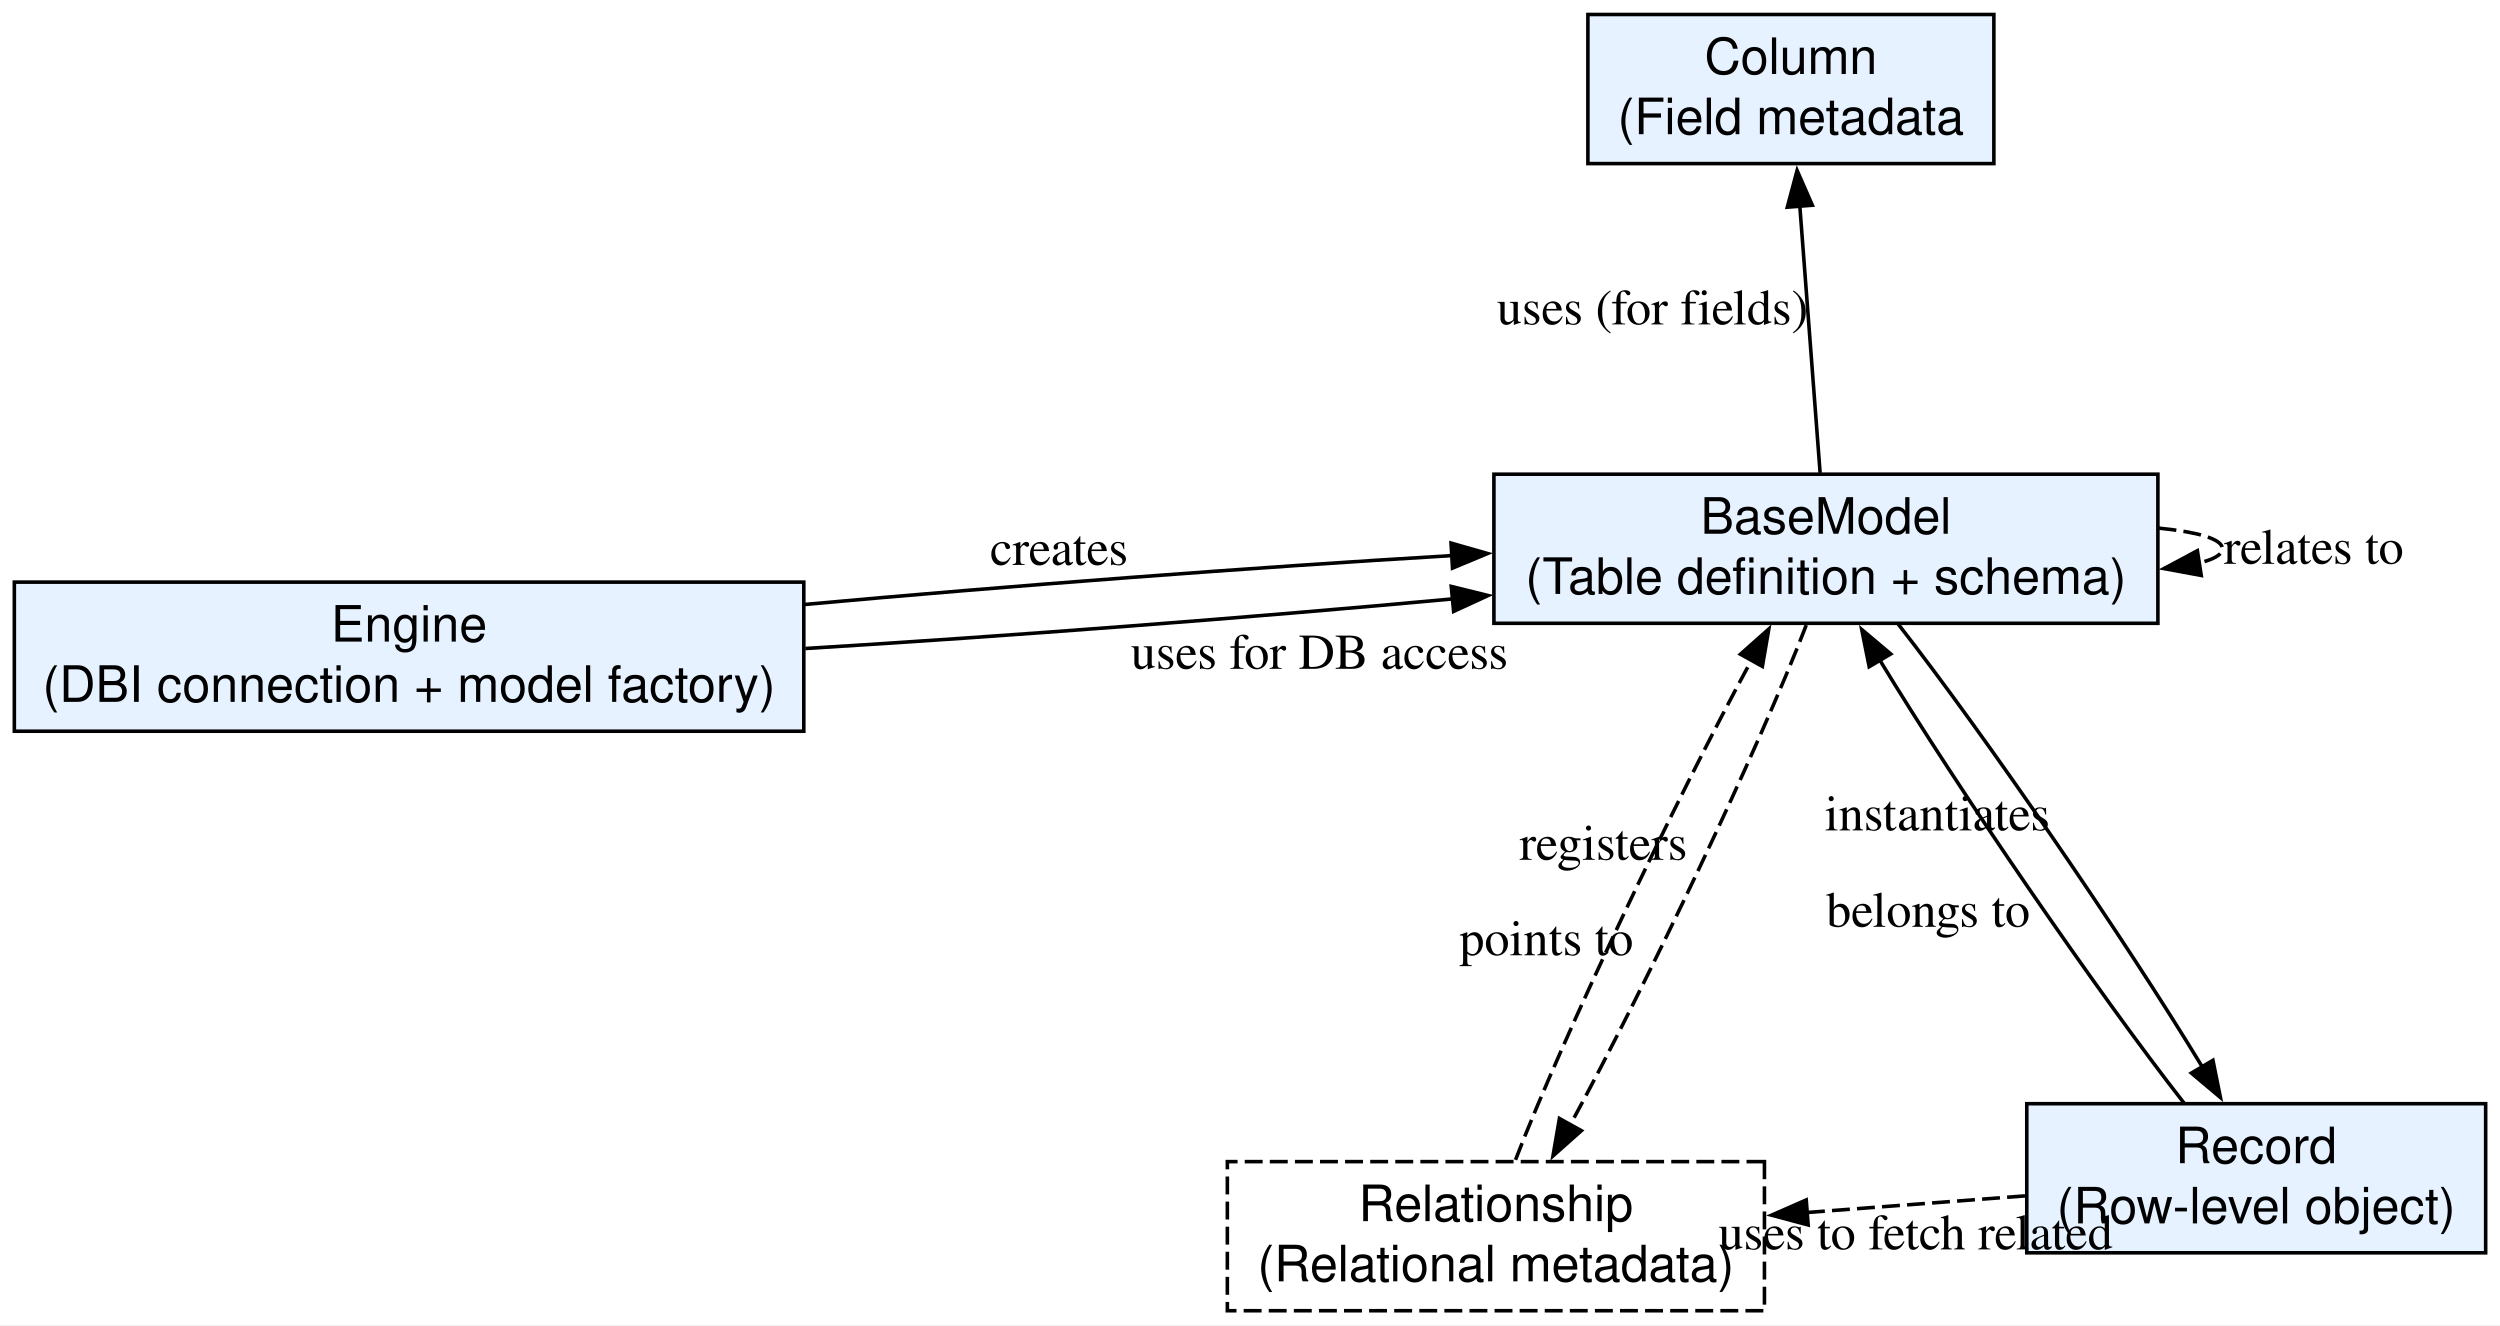
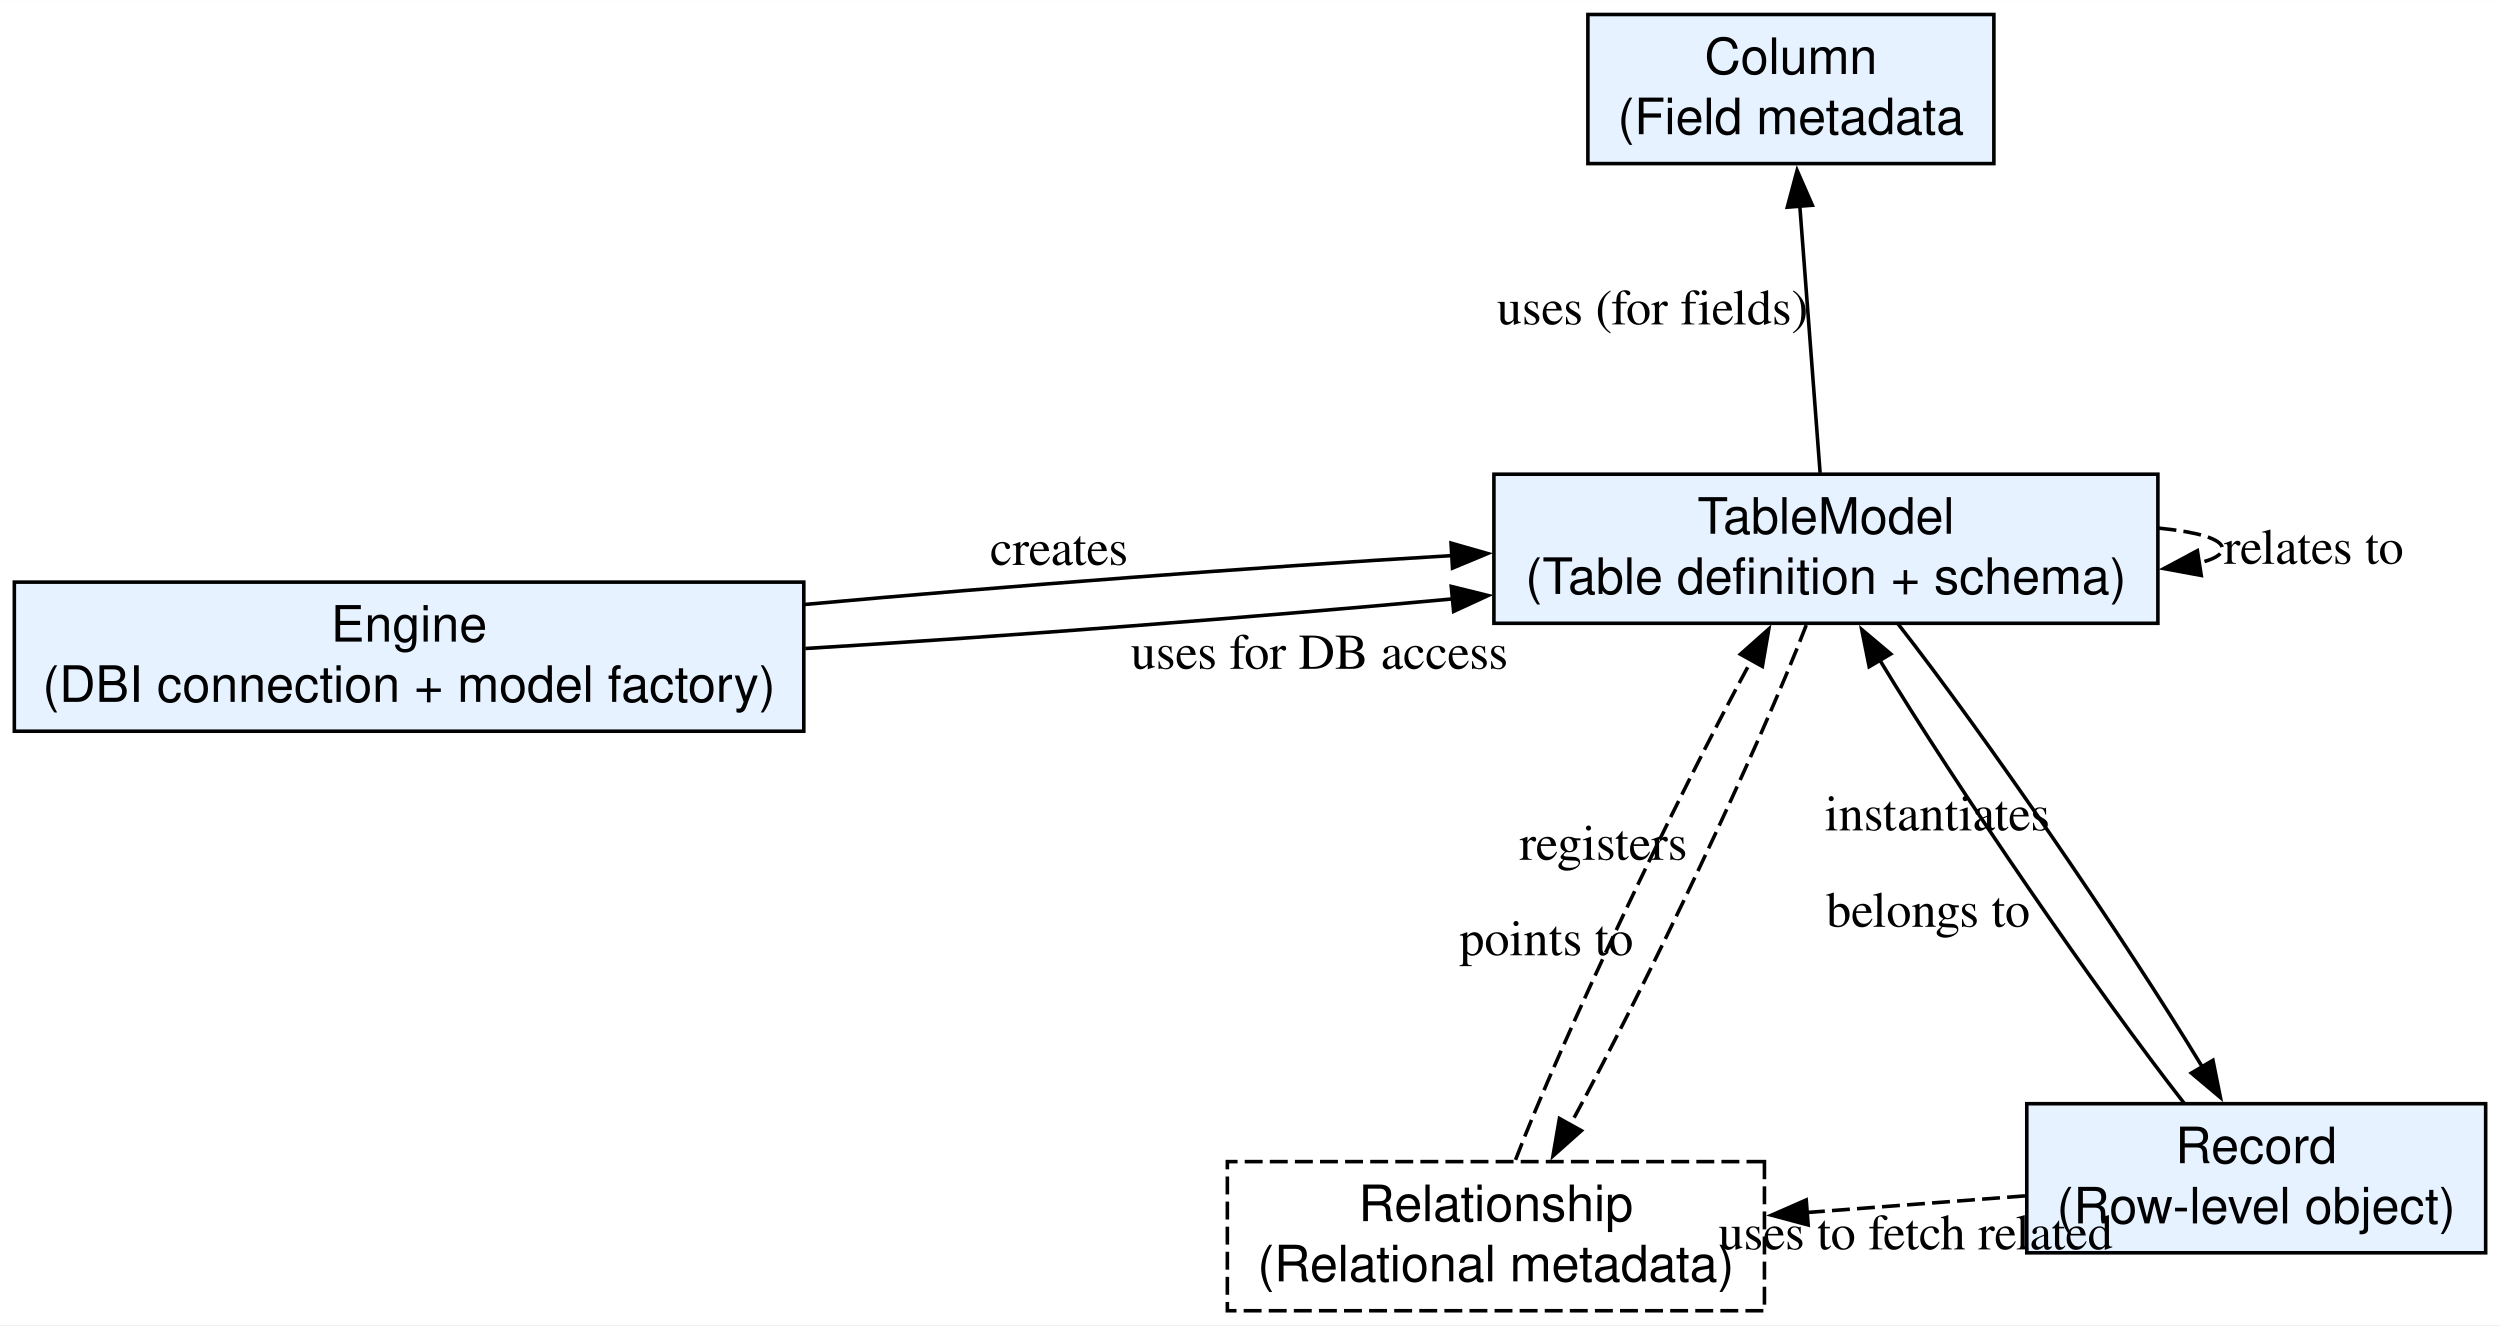
<svg xmlns="http://www.w3.org/2000/svg" width="698pt" height="370pt" viewBox="0.00 0.00 697.50 369.65">
  <g id="graph0" class="graph" transform="scale(1 1) rotate(0) translate(4 365.65)">
    <polygon fill="white" stroke="none" points="-4,4 -4,-365.65 693.5,-365.65 693.5,4 -4,4" />
    <g id="node1" class="node">
      <polygon fill="#e6f2ff" stroke="black" points="220.26,-203.28 0,-203.28 0,-161.68 220.26,-161.68 220.26,-203.28" />
      <text text-anchor="middle" x="110.13" y="-186.68" font-family="Helvetica,sans-Serif" font-size="14.00">Engine</text>
      <text text-anchor="middle" x="110.13" y="-169.88" font-family="Helvetica,sans-Serif" font-size="14.00">(DBI connection + model factory)</text>
    </g>
    <g id="node2" class="node">
      <polygon fill="#e6f2ff" stroke="black" points="598.05,-233.39 412.8,-233.39 412.8,-191.79 598.05,-191.79 598.05,-233.39" />
-       <text text-anchor="middle" x="505.43" y="-216.79" font-family="Helvetica,sans-Serif" font-size="14.00">BaseModel</text>
+       <text text-anchor="middle" x="505.43" y="-216.79" font-family="Helvetica,sans-Serif" font-size="14.00">TableModel</text>
      <text text-anchor="middle" x="505.43" y="-199.99" font-family="Helvetica,sans-Serif" font-size="14.00">(Table definition + schema)</text>
    </g>
    <g id="edge1" class="edge">
      <path fill="none" stroke="black" d="M220.56,-197.05C277.12,-202.21 345.59,-207.39 401.23,-210.69" />
      <polygon fill="black" stroke="black" points="400.84,-214.17 411.03,-211.26 401.25,-207.19 400.84,-214.17" />
      <text text-anchor="middle" x="291.47" y="-208.07" font-family="Times,serif" font-size="14.00">creates</text>
    </g>
    <g id="edge6" class="edge">
      <path fill="none" stroke="black" d="M401.39,-198.61C345.76,-193.45 277.28,-188.2 220.69,-184.76" />
      <polygon fill="black" stroke="black" points="400.9,-202.08 411.18,-199.54 401.56,-195.11 400.9,-202.08" />
      <text text-anchor="middle" x="364.11" y="-179.09" font-family="Times,serif" font-size="14.00">uses for DB access</text>
    </g>
    <g id="edge5" class="edge">
      <path fill="none" stroke="black" stroke-dasharray="5,2" d="M598.23,-218.35C609.03,-217.29 616.05,-215.37 616.05,-212.59 616.05,-210.94 613.58,-209.59 609.31,-208.55" />
      <polygon fill="black" stroke="black" points="610.15,-205.14 599.73,-207.06 609.07,-212.05 610.15,-205.14" />
      <text text-anchor="middle" x="641.51" y="-208.39" font-family="Times,serif" font-size="14.00">relates to</text>
    </g>
    <g id="node3" class="node">
      <polygon fill="#e6f2ff" stroke="black" points="689.5,-57.76 561.47,-57.76 561.47,-16.16 689.5,-16.16 689.5,-57.76" />
      <text text-anchor="middle" x="625.48" y="-41.16" font-family="Helvetica,sans-Serif" font-size="14.00">Record</text>
      <text text-anchor="middle" x="625.48" y="-24.36" font-family="Helvetica,sans-Serif" font-size="14.00">(Row-level object)</text>
    </g>
    <g id="edge2" class="edge">
      <path fill="none" stroke="black" d="M525.57,-191.6C549.6,-160.89 588.86,-103.64 610.43,-68.04" />
      <polygon fill="black" stroke="black" points="613.41,-69.87 615.5,-59.48 607.39,-66.3 613.41,-69.87" />
      <text text-anchor="middle" x="536.51" y="-134.02" font-family="Times,serif" font-size="14.00">instantiates</text>
    </g>
    <g id="node4" class="node">
      <polygon fill="#e6f2ff" stroke="black" points="552.29,-361.65 439.02,-361.65 439.02,-320.05 552.29,-320.05 552.29,-361.65" />
      <text text-anchor="middle" x="495.66" y="-345.05" font-family="Helvetica,sans-Serif" font-size="14.00">Column</text>
      <text text-anchor="middle" x="495.66" y="-328.25" font-family="Helvetica,sans-Serif" font-size="14.00">(Field metadata</text>
    </g>
    <g id="edge3" class="edge">
      <path fill="none" stroke="black" d="M503.81,-233.77C502.27,-254.01 499.93,-284.8 498.15,-308.18" />
      <polygon fill="black" stroke="black" points="494.66,-307.89 497.39,-318.13 501.64,-308.43 494.66,-307.89" />
      <text text-anchor="middle" x="457.05" y="-275.18" font-family="Times,serif" font-size="14.00">uses (for fields)</text>
    </g>
    <g id="node5" class="node">
      <polygon fill="none" stroke="black" stroke-dasharray="5,2" points="488.28,-41.6 338.43,-41.6 338.43,0 488.28,0 488.28,-41.6" />
      <text text-anchor="middle" x="413.35" y="-25" font-family="Helvetica,sans-Serif" font-size="14.00">Relationship</text>
      <text text-anchor="middle" x="413.35" y="-8.2" font-family="Helvetica,sans-Serif" font-size="14.00">(Relational metadata)</text>
    </g>
    <g id="edge7" class="edge">
      <path fill="none" stroke="black" stroke-dasharray="5,2" d="M499.95,-191.29C486.92,-157.4 455.47,-91.13 434.14,-51.92" />
      <polygon fill="black" stroke="black" points="437.2,-50.23 429.28,-43.19 431.08,-53.63 437.2,-50.23" />
      <text text-anchor="middle" x="443.33" y="-125.81" font-family="Times,serif" font-size="14.00">registers</text>
    </g>
    <g id="edge4" class="edge">
      <path fill="none" stroke="black" d="M605.34,-57.94C581.31,-88.66 542.05,-145.9 520.48,-181.5" />
      <polygon fill="black" stroke="black" points="517.5,-179.68 515.42,-190.06 523.52,-183.24 517.5,-179.68" />
      <text text-anchor="middle" x="533.94" y="-107.12" font-family="Times,serif" font-size="14.00">belongs to</text>
    </g>
    <g id="edge8" class="edge">
      <path fill="none" stroke="black" stroke-dasharray="5,2" d="M560.97,-32.04C541.74,-30.58 520.34,-28.95 499.94,-27.39" />
      <polygon fill="black" stroke="black" points="500.48,-23.93 490.24,-26.66 499.94,-30.91 500.48,-23.93" />
      <text text-anchor="middle" x="530.46" y="-17.12" font-family="Times,serif" font-size="14.00">uses to fetch related</text>
    </g>
    <g id="edge9" class="edge">
      <path fill="none" stroke="black" stroke-dasharray="5,2" d="M418.83,-42.1C431.86,-75.99 463.31,-142.26 484.64,-181.46" />
      <polygon fill="black" stroke="black" points="481.58,-183.16 489.5,-190.2 487.7,-179.76 481.58,-183.16" />
      <text text-anchor="middle" x="427.43" y="-99.18" font-family="Times,serif" font-size="14.00">points to</text>
    </g>
  </g>
</svg>
